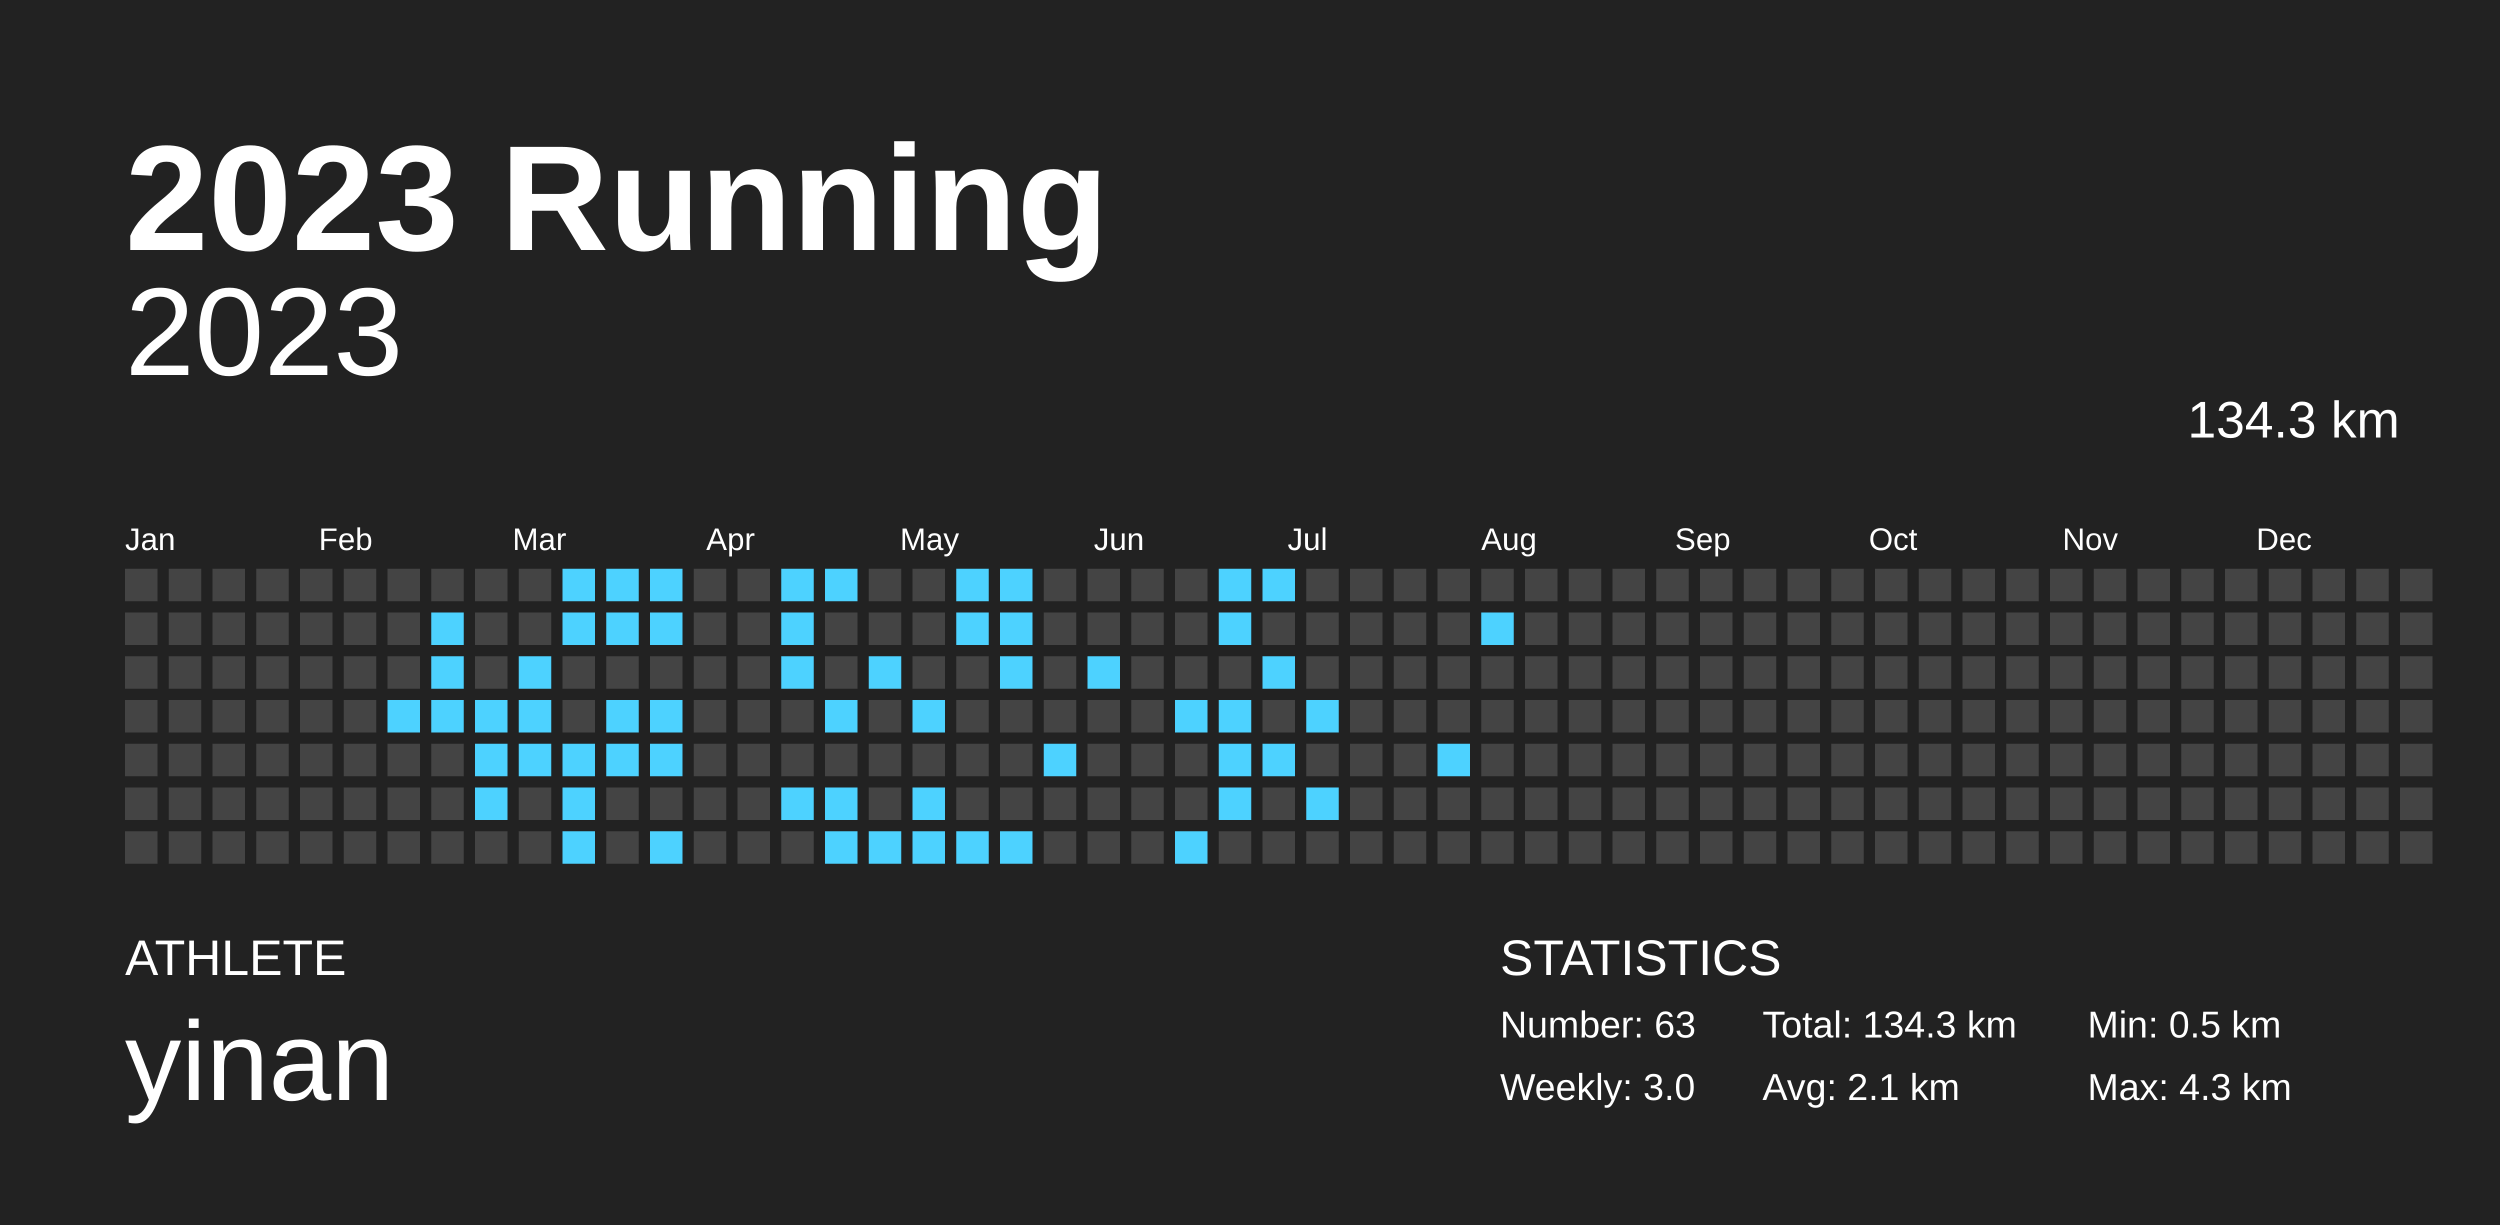
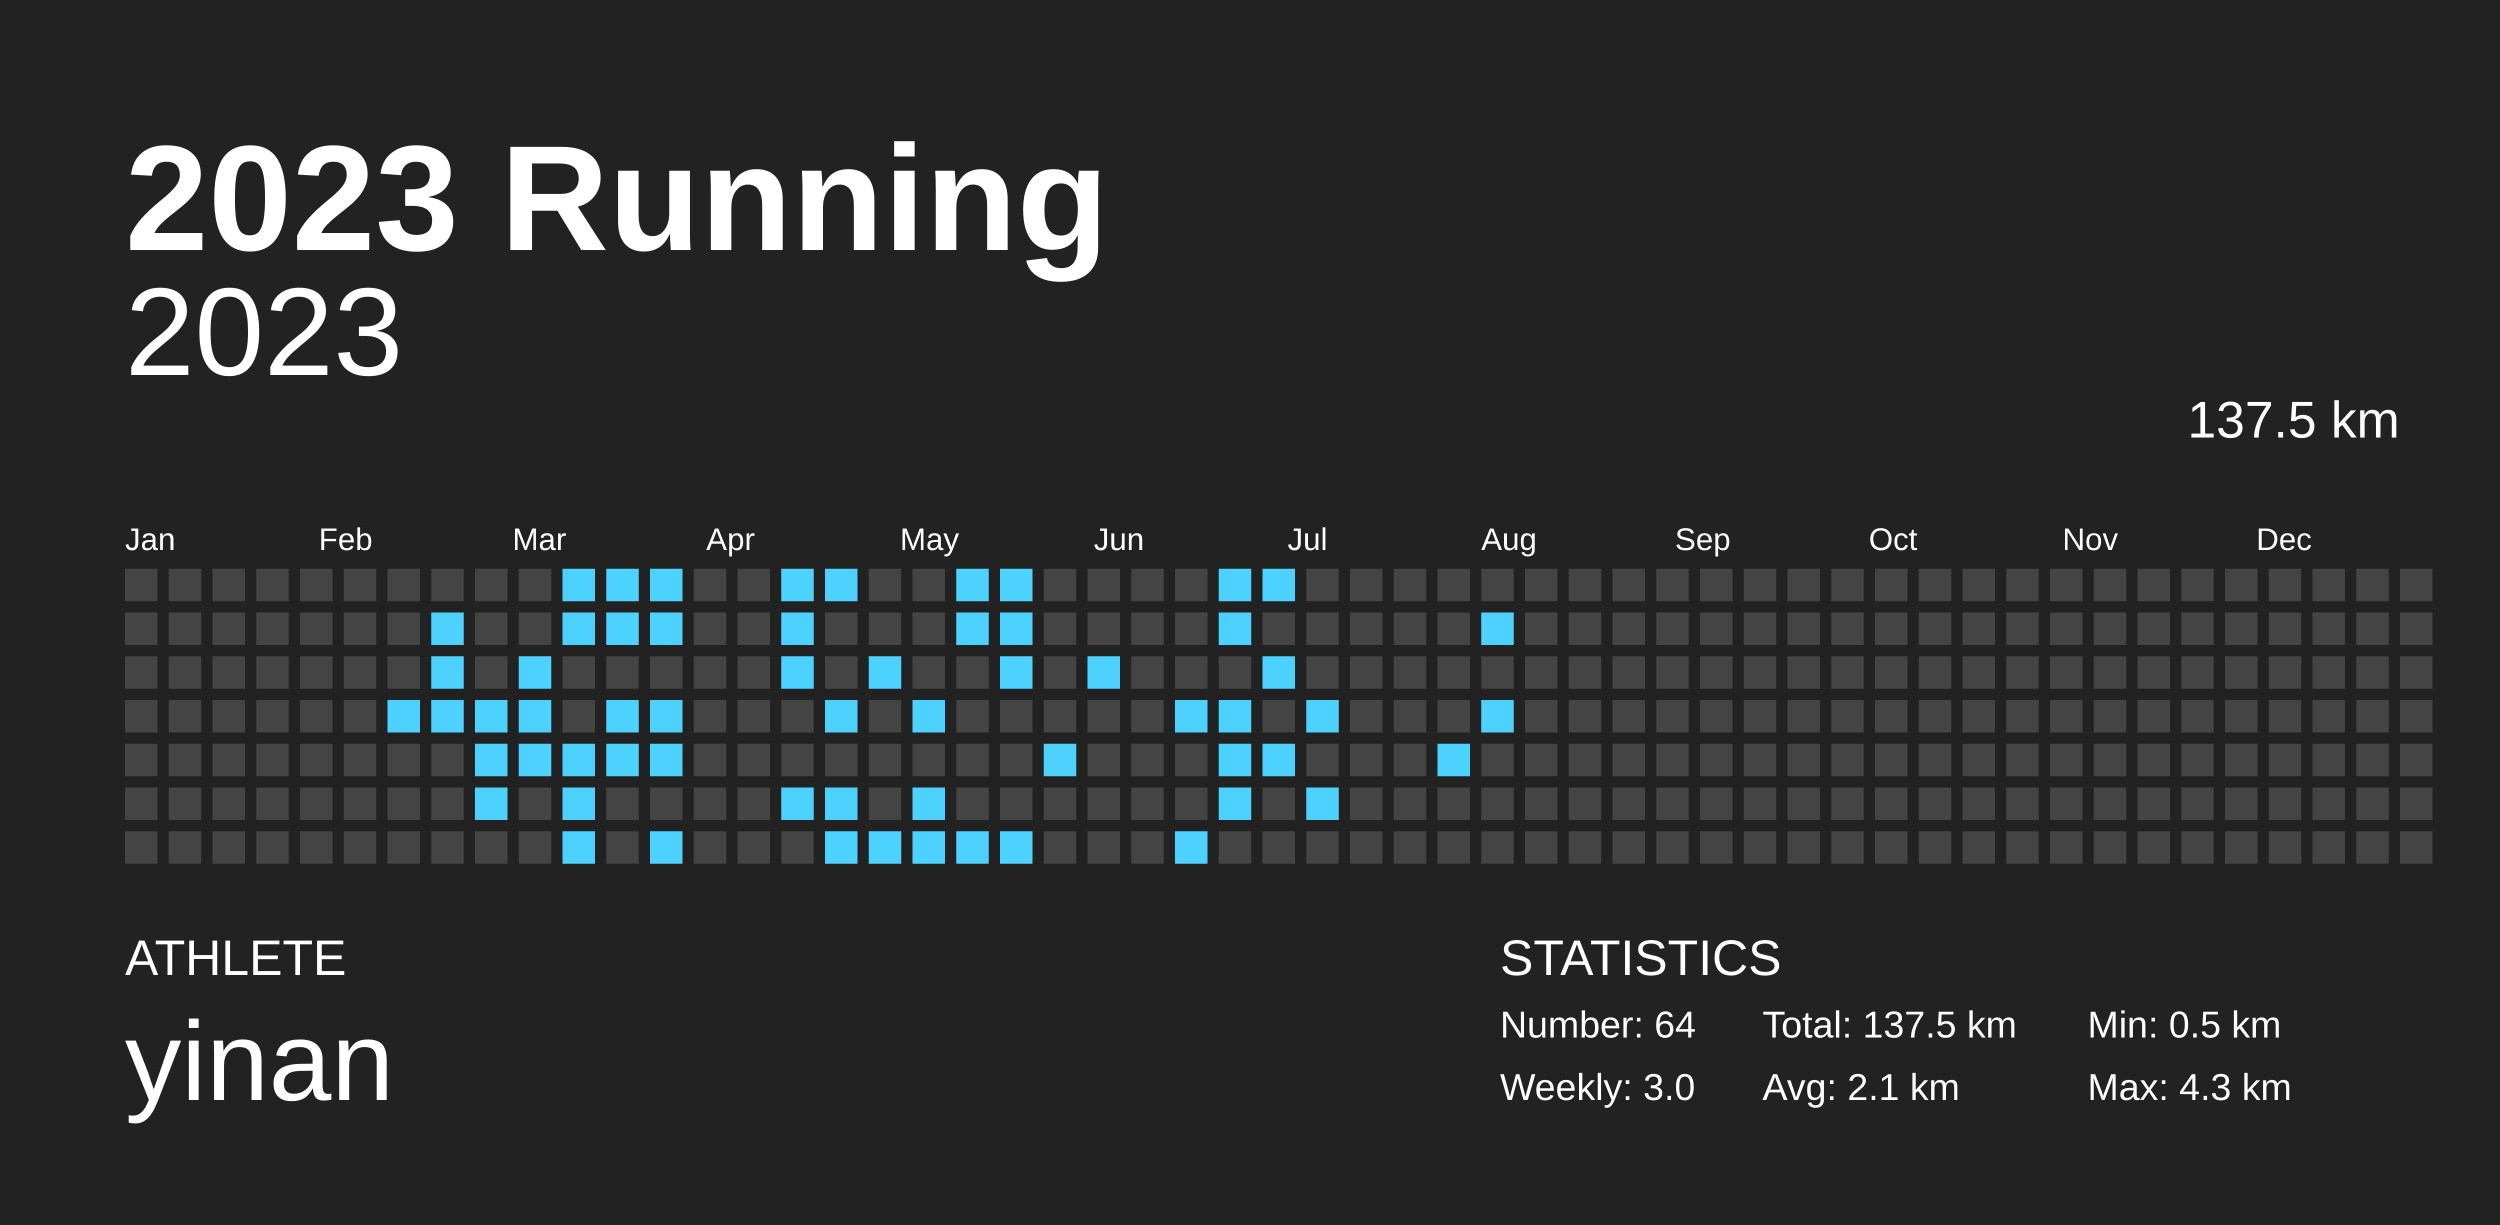
<svg xmlns="http://www.w3.org/2000/svg" baseProfile="full" height="98mm" version="1.1" viewBox="0,0,200,98" width="200mm">
  <defs />
  <rect fill="#222222" height="98" width="200" x="0" y="0" />
  <text fill="#FFFFFF" style="font-size:12px; font-family:Arial; font-weight:bold;" x="10" y="20">2023 Running</text>
  <text fill="#FFFFFF" style="font-size:4px; font-family:Arial" x="10" y="78">ATHLETE</text>
  <text fill="#FFFFFF" style="font-size:9px; font-family:Arial" x="10" y="88">yinan</text>
  <text fill="#FFFFFF" style="font-size:4px; font-family:Arial" x="120" y="78">STATISTICS</text>
-   <text fill="#FFFFFF" style="font-size:3px; font-family:Arial" x="120" y="83">Number: 63</text>
+   <text fill="#FFFFFF" style="font-size:3px; font-family:Arial" x="120" y="83">Number: 64</text>
  <text fill="#FFFFFF" style="font-size:3px; font-family:Arial" x="120" y="88">Weekly: 3.0</text>
-   <text fill="#FFFFFF" style="font-size:3px; font-family:Arial" x="141" y="83">Total: 134.3 km</text>
+   <text fill="#FFFFFF" style="font-size:3px; font-family:Arial" x="141" y="83">Total: 137.5 km</text>
  <text fill="#FFFFFF" style="font-size:3px; font-family:Arial" x="141" y="88">Avg: 2.1 km</text>
  <text fill="#FFFFFF" style="font-size:3px; font-family:Arial" x="167" y="83">Min: 0.5 km</text>
  <text fill="#FFFFFF" style="font-size:3px; font-family:Arial" x="167" y="88">Max: 4.3 km</text>
  <text alignment-baseline="hanging" fill="#FFFFFF" style="font-size:10.0px; font-family:Arial;" x="10" y="30">2023</text>
-   <text alignment-baseline="hanging" fill="#FFFFFF" style="font-size:4.125px; font-family:Arial;" x="175" y="35">134.3 km</text>
+   <text alignment-baseline="hanging" fill="#FFFFFF" style="font-size:4.125px; font-family:Arial;" x="175" y="35">137.5 km</text>
  <text fill="#FFFFFF" style="font-size:2.5px; font-family:Arial" x="10.0" y="44">Jan</text>
  <text fill="#FFFFFF" style="font-size:2.5px; font-family:Arial" x="25.5" y="44">Feb</text>
  <text fill="#FFFFFF" style="font-size:2.5px; font-family:Arial" x="41.0" y="44">Mar</text>
  <text fill="#FFFFFF" style="font-size:2.5px; font-family:Arial" x="56.5" y="44">Apr</text>
  <text fill="#FFFFFF" style="font-size:2.5px; font-family:Arial" x="72.0" y="44">May</text>
  <text fill="#FFFFFF" style="font-size:2.5px; font-family:Arial" x="87.5" y="44">Jun</text>
  <text fill="#FFFFFF" style="font-size:2.5px; font-family:Arial" x="103.0" y="44">Jul</text>
  <text fill="#FFFFFF" style="font-size:2.5px; font-family:Arial" x="118.5" y="44">Aug</text>
  <text fill="#FFFFFF" style="font-size:2.5px; font-family:Arial" x="134.0" y="44">Sep</text>
  <text fill="#FFFFFF" style="font-size:2.5px; font-family:Arial" x="149.5" y="44">Oct</text>
  <text fill="#FFFFFF" style="font-size:2.5px; font-family:Arial" x="165.0" y="44">Nov</text>
  <text fill="#FFFFFF" style="font-size:2.5px; font-family:Arial" x="180.5" y="44">Dec</text>
  <rect fill="#444444" height="2.6" width="2.6" x="10.0" y="45.5" />
  <rect fill="#444444" height="2.6" width="2.6" x="10.0" y="49.0" />
  <rect fill="#444444" height="2.6" width="2.6" x="10.0" y="52.5" />
  <rect fill="#444444" height="2.6" width="2.6" x="10.0" y="56.0" />
  <rect fill="#444444" height="2.6" width="2.6" x="10.0" y="59.5" />
  <rect fill="#444444" height="2.6" width="2.6" x="10.0" y="63.0" />
  <rect fill="#444444" height="2.6" width="2.6" x="10.0" y="66.5" />
  <rect fill="#444444" height="2.6" width="2.6" x="13.5" y="45.5" />
  <rect fill="#444444" height="2.6" width="2.6" x="13.5" y="49.0" />
  <rect fill="#444444" height="2.6" width="2.6" x="13.5" y="52.5" />
  <rect fill="#444444" height="2.6" width="2.6" x="13.5" y="56.0" />
  <rect fill="#444444" height="2.6" width="2.6" x="13.5" y="59.5" />
  <rect fill="#444444" height="2.6" width="2.6" x="13.5" y="63.0" />
  <rect fill="#444444" height="2.6" width="2.6" x="13.5" y="66.5" />
  <rect fill="#444444" height="2.6" width="2.6" x="17.0" y="45.5" />
  <rect fill="#444444" height="2.6" width="2.6" x="17.0" y="49.0" />
  <rect fill="#444444" height="2.6" width="2.6" x="17.0" y="52.5" />
  <rect fill="#444444" height="2.6" width="2.6" x="17.0" y="56.0" />
  <rect fill="#444444" height="2.6" width="2.6" x="17.0" y="59.5" />
  <rect fill="#444444" height="2.6" width="2.6" x="17.0" y="63.0" />
  <rect fill="#444444" height="2.6" width="2.6" x="17.0" y="66.5" />
  <rect fill="#444444" height="2.6" width="2.6" x="20.5" y="45.5" />
  <rect fill="#444444" height="2.6" width="2.6" x="20.5" y="49.0" />
  <rect fill="#444444" height="2.6" width="2.6" x="20.5" y="52.5" />
  <rect fill="#444444" height="2.6" width="2.6" x="20.5" y="56.0" />
  <rect fill="#444444" height="2.6" width="2.6" x="20.5" y="59.5" />
  <rect fill="#444444" height="2.6" width="2.6" x="20.5" y="63.0" />
  <rect fill="#444444" height="2.6" width="2.6" x="20.5" y="66.5" />
  <rect fill="#444444" height="2.6" width="2.6" x="24.0" y="45.5" />
  <rect fill="#444444" height="2.6" width="2.6" x="24.0" y="49.0" />
  <rect fill="#444444" height="2.6" width="2.6" x="24.0" y="52.5" />
  <rect fill="#444444" height="2.6" width="2.6" x="24.0" y="56.0" />
  <rect fill="#444444" height="2.6" width="2.6" x="24.0" y="59.5" />
  <rect fill="#444444" height="2.6" width="2.6" x="24.0" y="63.0" />
  <rect fill="#444444" height="2.6" width="2.6" x="24.0" y="66.5" />
  <rect fill="#444444" height="2.6" width="2.6" x="27.5" y="45.5" />
  <rect fill="#444444" height="2.6" width="2.6" x="27.5" y="49.0" />
  <rect fill="#444444" height="2.6" width="2.6" x="27.5" y="52.5" />
  <rect fill="#444444" height="2.6" width="2.6" x="27.5" y="56.0" />
  <rect fill="#444444" height="2.6" width="2.6" x="27.5" y="59.5" />
  <rect fill="#444444" height="2.6" width="2.6" x="27.5" y="63.0" />
  <rect fill="#444444" height="2.6" width="2.6" x="27.5" y="66.5" />
  <rect fill="#444444" height="2.6" width="2.6" x="31.0" y="45.5" />
  <rect fill="#444444" height="2.6" width="2.6" x="31.0" y="49.0" />
  <rect fill="#444444" height="2.6" width="2.6" x="31.0" y="52.5" />
  <rect fill="#4dd2ff" height="2.6" width="2.6" x="31.0" y="56.0" />
  <rect fill="#444444" height="2.6" width="2.6" x="31.0" y="59.5" />
  <rect fill="#444444" height="2.6" width="2.6" x="31.0" y="63.0" />
  <rect fill="#444444" height="2.6" width="2.6" x="31.0" y="66.5" />
  <rect fill="#444444" height="2.6" width="2.6" x="34.5" y="45.5" />
  <rect fill="#4dd2ff" height="2.6" width="2.6" x="34.5" y="49.0" />
  <rect fill="#4dd2ff" height="2.6" width="2.6" x="34.5" y="52.5" />
  <rect fill="#4dd2ff" height="2.6" width="2.6" x="34.5" y="56.0" />
  <rect fill="#444444" height="2.6" width="2.6" x="34.5" y="59.5" />
  <rect fill="#444444" height="2.6" width="2.6" x="34.5" y="63.0" />
  <rect fill="#444444" height="2.6" width="2.6" x="34.5" y="66.5" />
  <rect fill="#444444" height="2.6" width="2.6" x="38.0" y="45.5" />
  <rect fill="#444444" height="2.6" width="2.6" x="38.0" y="49.0" />
  <rect fill="#444444" height="2.6" width="2.6" x="38.0" y="52.5" />
  <rect fill="#4dd2ff" height="2.6" width="2.6" x="38.0" y="56.0" />
  <rect fill="#4dd2ff" height="2.6" width="2.6" x="38.0" y="59.5" />
  <rect fill="#4dd2ff" height="2.6" width="2.6" x="38.0" y="63.0" />
  <rect fill="#444444" height="2.6" width="2.6" x="38.0" y="66.5" />
  <rect fill="#444444" height="2.6" width="2.6" x="41.5" y="45.5" />
  <rect fill="#444444" height="2.6" width="2.6" x="41.5" y="49.0" />
  <rect fill="#4dd2ff" height="2.6" width="2.6" x="41.5" y="52.5" />
  <rect fill="#4dd2ff" height="2.6" width="2.6" x="41.5" y="56.0" />
  <rect fill="#4dd2ff" height="2.6" width="2.6" x="41.5" y="59.5" />
  <rect fill="#444444" height="2.6" width="2.6" x="41.5" y="63.0" />
  <rect fill="#444444" height="2.6" width="2.6" x="41.5" y="66.5" />
  <rect fill="#4dd2ff" height="2.6" width="2.6" x="45.0" y="45.5" />
  <rect fill="#4dd2ff" height="2.6" width="2.6" x="45.0" y="49.0" />
  <rect fill="#444444" height="2.6" width="2.6" x="45.0" y="52.5" />
  <rect fill="#444444" height="2.6" width="2.6" x="45.0" y="56.0" />
  <rect fill="#4dd2ff" height="2.6" width="2.6" x="45.0" y="59.5" />
  <rect fill="#4dd2ff" height="2.6" width="2.6" x="45.0" y="63.0" />
  <rect fill="#4dd2ff" height="2.6" width="2.6" x="45.0" y="66.5" />
  <rect fill="#4dd2ff" height="2.6" width="2.6" x="48.5" y="45.5" />
  <rect fill="#4dd2ff" height="2.6" width="2.6" x="48.5" y="49.0" />
  <rect fill="#444444" height="2.6" width="2.6" x="48.5" y="52.5" />
  <rect fill="#4dd2ff" height="2.6" width="2.6" x="48.5" y="56.0" />
  <rect fill="#4dd2ff" height="2.6" width="2.6" x="48.5" y="59.5" />
  <rect fill="#444444" height="2.6" width="2.6" x="48.5" y="63.0" />
  <rect fill="#444444" height="2.6" width="2.6" x="48.5" y="66.5" />
  <rect fill="#4dd2ff" height="2.6" width="2.6" x="52.0" y="45.5" />
  <rect fill="#4dd2ff" height="2.6" width="2.6" x="52.0" y="49.0" />
  <rect fill="#444444" height="2.6" width="2.6" x="52.0" y="52.5" />
  <rect fill="#4dd2ff" height="2.6" width="2.6" x="52.0" y="56.0" />
  <rect fill="#4dd2ff" height="2.6" width="2.6" x="52.0" y="59.5" />
  <rect fill="#444444" height="2.6" width="2.6" x="52.0" y="63.0" />
  <rect fill="#4dd2ff" height="2.6" width="2.6" x="52.0" y="66.5" />
  <rect fill="#444444" height="2.6" width="2.6" x="55.5" y="45.5" />
  <rect fill="#444444" height="2.6" width="2.6" x="55.5" y="49.0" />
  <rect fill="#444444" height="2.6" width="2.6" x="55.5" y="52.5" />
  <rect fill="#444444" height="2.6" width="2.6" x="55.5" y="56.0" />
  <rect fill="#444444" height="2.6" width="2.6" x="55.5" y="59.5" />
  <rect fill="#444444" height="2.6" width="2.6" x="55.5" y="63.0" />
  <rect fill="#444444" height="2.6" width="2.6" x="55.5" y="66.5" />
  <rect fill="#444444" height="2.6" width="2.6" x="59.0" y="45.5" />
  <rect fill="#444444" height="2.6" width="2.6" x="59.0" y="49.0" />
  <rect fill="#444444" height="2.6" width="2.6" x="59.0" y="52.5" />
  <rect fill="#444444" height="2.6" width="2.6" x="59.0" y="56.0" />
  <rect fill="#444444" height="2.6" width="2.6" x="59.0" y="59.5" />
  <rect fill="#444444" height="2.6" width="2.6" x="59.0" y="63.0" />
  <rect fill="#444444" height="2.6" width="2.6" x="59.0" y="66.5" />
  <rect fill="#4dd2ff" height="2.6" width="2.6" x="62.5" y="45.5" />
  <rect fill="#4dd2ff" height="2.6" width="2.6" x="62.5" y="49.0" />
  <rect fill="#4dd2ff" height="2.6" width="2.6" x="62.5" y="52.5" />
  <rect fill="#444444" height="2.6" width="2.6" x="62.5" y="56.0" />
  <rect fill="#444444" height="2.6" width="2.6" x="62.5" y="59.5" />
  <rect fill="#4dd2ff" height="2.6" width="2.6" x="62.5" y="63.0" />
  <rect fill="#444444" height="2.6" width="2.6" x="62.5" y="66.5" />
  <rect fill="#4dd2ff" height="2.6" width="2.6" x="66.0" y="45.5" />
  <rect fill="#444444" height="2.6" width="2.6" x="66.0" y="49.0" />
  <rect fill="#444444" height="2.6" width="2.6" x="66.0" y="52.5" />
  <rect fill="#4dd2ff" height="2.6" width="2.6" x="66.0" y="56.0" />
  <rect fill="#444444" height="2.6" width="2.6" x="66.0" y="59.5" />
  <rect fill="#4dd2ff" height="2.6" width="2.6" x="66.0" y="63.0" />
  <rect fill="#4dd2ff" height="2.6" width="2.6" x="66.0" y="66.5" />
  <rect fill="#444444" height="2.6" width="2.6" x="69.5" y="45.5" />
  <rect fill="#444444" height="2.6" width="2.6" x="69.5" y="49.0" />
  <rect fill="#4dd2ff" height="2.6" width="2.6" x="69.5" y="52.5" />
  <rect fill="#444444" height="2.6" width="2.6" x="69.5" y="56.0" />
  <rect fill="#444444" height="2.6" width="2.6" x="69.5" y="59.5" />
  <rect fill="#444444" height="2.6" width="2.6" x="69.5" y="63.0" />
  <rect fill="#4dd2ff" height="2.6" width="2.6" x="69.5" y="66.5" />
  <rect fill="#444444" height="2.6" width="2.6" x="73.0" y="45.5" />
  <rect fill="#444444" height="2.6" width="2.6" x="73.0" y="49.0" />
  <rect fill="#444444" height="2.6" width="2.6" x="73.0" y="52.5" />
  <rect fill="#4dd2ff" height="2.6" width="2.6" x="73.0" y="56.0" />
  <rect fill="#444444" height="2.6" width="2.6" x="73.0" y="59.5" />
  <rect fill="#4dd2ff" height="2.6" width="2.6" x="73.0" y="63.0" />
  <rect fill="#4dd2ff" height="2.6" width="2.6" x="73.0" y="66.5" />
  <rect fill="#4dd2ff" height="2.6" width="2.6" x="76.5" y="45.5" />
  <rect fill="#4dd2ff" height="2.6" width="2.6" x="76.5" y="49.0" />
  <rect fill="#444444" height="2.6" width="2.6" x="76.5" y="52.5" />
  <rect fill="#444444" height="2.6" width="2.6" x="76.5" y="56.0" />
  <rect fill="#444444" height="2.6" width="2.6" x="76.5" y="59.5" />
  <rect fill="#444444" height="2.6" width="2.6" x="76.5" y="63.0" />
  <rect fill="#4dd2ff" height="2.6" width="2.6" x="76.5" y="66.5" />
  <rect fill="#4dd2ff" height="2.6" width="2.6" x="80.0" y="45.5" />
  <rect fill="#4dd2ff" height="2.6" width="2.6" x="80.0" y="49.0" />
  <rect fill="#4dd2ff" height="2.6" width="2.6" x="80.0" y="52.5" />
  <rect fill="#444444" height="2.6" width="2.6" x="80.0" y="56.0" />
  <rect fill="#444444" height="2.6" width="2.6" x="80.0" y="59.5" />
  <rect fill="#444444" height="2.6" width="2.6" x="80.0" y="63.0" />
  <rect fill="#4dd2ff" height="2.6" width="2.6" x="80.0" y="66.5" />
  <rect fill="#444444" height="2.6" width="2.6" x="83.5" y="45.5" />
  <rect fill="#444444" height="2.6" width="2.6" x="83.5" y="49.0" />
  <rect fill="#444444" height="2.6" width="2.6" x="83.5" y="52.5" />
  <rect fill="#444444" height="2.6" width="2.6" x="83.5" y="56.0" />
  <rect fill="#4dd2ff" height="2.6" width="2.6" x="83.5" y="59.5" />
  <rect fill="#444444" height="2.6" width="2.6" x="83.5" y="63.0" />
  <rect fill="#444444" height="2.6" width="2.6" x="83.5" y="66.5" />
  <rect fill="#444444" height="2.6" width="2.6" x="87.0" y="45.5" />
  <rect fill="#444444" height="2.6" width="2.6" x="87.0" y="49.0" />
  <rect fill="#4dd2ff" height="2.6" width="2.6" x="87.0" y="52.5" />
  <rect fill="#444444" height="2.6" width="2.6" x="87.0" y="56.0" />
  <rect fill="#444444" height="2.6" width="2.6" x="87.0" y="59.5" />
  <rect fill="#444444" height="2.6" width="2.6" x="87.0" y="63.0" />
  <rect fill="#444444" height="2.6" width="2.6" x="87.0" y="66.5" />
  <rect fill="#444444" height="2.6" width="2.6" x="90.5" y="45.5" />
  <rect fill="#444444" height="2.6" width="2.6" x="90.5" y="49.0" />
  <rect fill="#444444" height="2.6" width="2.6" x="90.5" y="52.5" />
  <rect fill="#444444" height="2.6" width="2.6" x="90.5" y="56.0" />
  <rect fill="#444444" height="2.6" width="2.6" x="90.5" y="59.5" />
  <rect fill="#444444" height="2.6" width="2.6" x="90.5" y="63.0" />
  <rect fill="#444444" height="2.6" width="2.6" x="90.5" y="66.5" />
  <rect fill="#444444" height="2.6" width="2.6" x="94.0" y="45.5" />
  <rect fill="#444444" height="2.6" width="2.6" x="94.0" y="49.0" />
  <rect fill="#444444" height="2.6" width="2.6" x="94.0" y="52.5" />
  <rect fill="#4dd2ff" height="2.6" width="2.6" x="94.0" y="56.0" />
  <rect fill="#444444" height="2.6" width="2.6" x="94.0" y="59.5" />
  <rect fill="#444444" height="2.6" width="2.6" x="94.0" y="63.0" />
  <rect fill="#4dd2ff" height="2.6" width="2.6" x="94.0" y="66.5" />
  <rect fill="#4dd2ff" height="2.6" width="2.6" x="97.5" y="45.5" />
  <rect fill="#4dd2ff" height="2.6" width="2.6" x="97.5" y="49.0" />
  <rect fill="#444444" height="2.6" width="2.6" x="97.5" y="52.5" />
  <rect fill="#4dd2ff" height="2.6" width="2.6" x="97.5" y="56.0" />
  <rect fill="#4dd2ff" height="2.6" width="2.6" x="97.5" y="59.5" />
  <rect fill="#4dd2ff" height="2.6" width="2.6" x="97.5" y="63.0" />
  <rect fill="#444444" height="2.6" width="2.6" x="97.5" y="66.5" />
  <rect fill="#4dd2ff" height="2.6" width="2.6" x="101.0" y="45.5" />
  <rect fill="#444444" height="2.6" width="2.6" x="101.0" y="49.0" />
  <rect fill="#4dd2ff" height="2.6" width="2.6" x="101.0" y="52.5" />
  <rect fill="#444444" height="2.6" width="2.6" x="101.0" y="56.0" />
  <rect fill="#4dd2ff" height="2.6" width="2.6" x="101.0" y="59.5" />
  <rect fill="#444444" height="2.6" width="2.6" x="101.0" y="63.0" />
  <rect fill="#444444" height="2.6" width="2.6" x="101.0" y="66.5" />
  <rect fill="#444444" height="2.6" width="2.6" x="104.5" y="45.5" />
  <rect fill="#444444" height="2.6" width="2.6" x="104.5" y="49.0" />
  <rect fill="#444444" height="2.6" width="2.6" x="104.5" y="52.5" />
  <rect fill="#4dd2ff" height="2.6" width="2.6" x="104.5" y="56.0" />
  <rect fill="#444444" height="2.6" width="2.6" x="104.5" y="59.5" />
  <rect fill="#4dd2ff" height="2.6" width="2.6" x="104.5" y="63.0" />
  <rect fill="#444444" height="2.6" width="2.6" x="104.5" y="66.5" />
  <rect fill="#444444" height="2.6" width="2.6" x="108.0" y="45.5" />
  <rect fill="#444444" height="2.6" width="2.6" x="108.0" y="49.0" />
  <rect fill="#444444" height="2.6" width="2.6" x="108.0" y="52.5" />
  <rect fill="#444444" height="2.6" width="2.6" x="108.0" y="56.0" />
  <rect fill="#444444" height="2.6" width="2.6" x="108.0" y="59.5" />
  <rect fill="#444444" height="2.6" width="2.6" x="108.0" y="63.0" />
  <rect fill="#444444" height="2.6" width="2.6" x="108.0" y="66.5" />
  <rect fill="#444444" height="2.6" width="2.6" x="111.5" y="45.5" />
  <rect fill="#444444" height="2.6" width="2.6" x="111.5" y="49.0" />
  <rect fill="#444444" height="2.6" width="2.6" x="111.5" y="52.5" />
  <rect fill="#444444" height="2.6" width="2.6" x="111.5" y="56.0" />
  <rect fill="#444444" height="2.6" width="2.6" x="111.5" y="59.5" />
  <rect fill="#444444" height="2.6" width="2.6" x="111.5" y="63.0" />
  <rect fill="#444444" height="2.6" width="2.6" x="111.5" y="66.5" />
  <rect fill="#444444" height="2.6" width="2.6" x="115.0" y="45.5" />
  <rect fill="#444444" height="2.6" width="2.6" x="115.0" y="49.0" />
  <rect fill="#444444" height="2.6" width="2.6" x="115.0" y="52.5" />
  <rect fill="#444444" height="2.6" width="2.6" x="115.0" y="56.0" />
  <rect fill="#4dd2ff" height="2.6" width="2.6" x="115.0" y="59.5" />
  <rect fill="#444444" height="2.6" width="2.6" x="115.0" y="63.0" />
  <rect fill="#444444" height="2.6" width="2.6" x="115.0" y="66.5" />
  <rect fill="#444444" height="2.6" width="2.6" x="118.5" y="45.5" />
  <rect fill="#4dd2ff" height="2.6" width="2.6" x="118.5" y="49.0" />
  <rect fill="#444444" height="2.6" width="2.6" x="118.5" y="52.5" />
-   <rect fill="#444444" height="2.6" width="2.6" x="118.5" y="56.0" />
+   <rect fill="#4dd2ff" height="2.6" width="2.6" x="118.5" y="56.0" />
  <rect fill="#444444" height="2.6" width="2.6" x="118.5" y="59.5" />
  <rect fill="#444444" height="2.6" width="2.6" x="118.5" y="63.0" />
  <rect fill="#444444" height="2.6" width="2.6" x="118.5" y="66.5" />
  <rect fill="#444444" height="2.6" width="2.6" x="122.0" y="45.5" />
  <rect fill="#444444" height="2.6" width="2.6" x="122.0" y="49.0" />
  <rect fill="#444444" height="2.6" width="2.6" x="122.0" y="52.5" />
  <rect fill="#444444" height="2.6" width="2.6" x="122.0" y="56.0" />
  <rect fill="#444444" height="2.6" width="2.6" x="122.0" y="59.5" />
  <rect fill="#444444" height="2.6" width="2.6" x="122.0" y="63.0" />
  <rect fill="#444444" height="2.6" width="2.6" x="122.0" y="66.5" />
  <rect fill="#444444" height="2.6" width="2.6" x="125.5" y="45.5" />
  <rect fill="#444444" height="2.6" width="2.6" x="125.5" y="49.0" />
  <rect fill="#444444" height="2.6" width="2.6" x="125.5" y="52.5" />
  <rect fill="#444444" height="2.6" width="2.6" x="125.5" y="56.0" />
  <rect fill="#444444" height="2.6" width="2.6" x="125.5" y="59.5" />
  <rect fill="#444444" height="2.6" width="2.6" x="125.5" y="63.0" />
  <rect fill="#444444" height="2.6" width="2.6" x="125.5" y="66.5" />
  <rect fill="#444444" height="2.6" width="2.6" x="129.0" y="45.5" />
  <rect fill="#444444" height="2.6" width="2.6" x="129.0" y="49.0" />
  <rect fill="#444444" height="2.6" width="2.6" x="129.0" y="52.5" />
  <rect fill="#444444" height="2.6" width="2.6" x="129.0" y="56.0" />
  <rect fill="#444444" height="2.6" width="2.6" x="129.0" y="59.5" />
  <rect fill="#444444" height="2.6" width="2.6" x="129.0" y="63.0" />
  <rect fill="#444444" height="2.6" width="2.6" x="129.0" y="66.5" />
  <rect fill="#444444" height="2.6" width="2.6" x="132.5" y="45.5" />
  <rect fill="#444444" height="2.6" width="2.6" x="132.5" y="49.0" />
  <rect fill="#444444" height="2.6" width="2.6" x="132.5" y="52.5" />
  <rect fill="#444444" height="2.6" width="2.6" x="132.5" y="56.0" />
  <rect fill="#444444" height="2.6" width="2.6" x="132.5" y="59.5" />
  <rect fill="#444444" height="2.6" width="2.6" x="132.5" y="63.0" />
  <rect fill="#444444" height="2.6" width="2.6" x="132.5" y="66.5" />
  <rect fill="#444444" height="2.6" width="2.6" x="136.0" y="45.5" />
  <rect fill="#444444" height="2.6" width="2.6" x="136.0" y="49.0" />
  <rect fill="#444444" height="2.6" width="2.6" x="136.0" y="52.5" />
  <rect fill="#444444" height="2.6" width="2.6" x="136.0" y="56.0" />
  <rect fill="#444444" height="2.6" width="2.6" x="136.0" y="59.5" />
  <rect fill="#444444" height="2.6" width="2.6" x="136.0" y="63.0" />
  <rect fill="#444444" height="2.6" width="2.6" x="136.0" y="66.5" />
  <rect fill="#444444" height="2.6" width="2.6" x="139.5" y="45.5" />
  <rect fill="#444444" height="2.6" width="2.6" x="139.5" y="49.0" />
  <rect fill="#444444" height="2.6" width="2.6" x="139.5" y="52.5" />
  <rect fill="#444444" height="2.6" width="2.6" x="139.5" y="56.0" />
  <rect fill="#444444" height="2.6" width="2.6" x="139.5" y="59.5" />
  <rect fill="#444444" height="2.6" width="2.6" x="139.5" y="63.0" />
  <rect fill="#444444" height="2.6" width="2.6" x="139.5" y="66.5" />
  <rect fill="#444444" height="2.6" width="2.6" x="143.0" y="45.5" />
  <rect fill="#444444" height="2.6" width="2.6" x="143.0" y="49.0" />
  <rect fill="#444444" height="2.6" width="2.6" x="143.0" y="52.5" />
  <rect fill="#444444" height="2.6" width="2.6" x="143.0" y="56.0" />
  <rect fill="#444444" height="2.6" width="2.6" x="143.0" y="59.5" />
  <rect fill="#444444" height="2.6" width="2.6" x="143.0" y="63.0" />
  <rect fill="#444444" height="2.6" width="2.6" x="143.0" y="66.5" />
  <rect fill="#444444" height="2.6" width="2.6" x="146.5" y="45.5" />
  <rect fill="#444444" height="2.6" width="2.6" x="146.5" y="49.0" />
  <rect fill="#444444" height="2.6" width="2.6" x="146.5" y="52.5" />
  <rect fill="#444444" height="2.6" width="2.6" x="146.5" y="56.0" />
  <rect fill="#444444" height="2.6" width="2.6" x="146.5" y="59.5" />
  <rect fill="#444444" height="2.6" width="2.6" x="146.5" y="63.0" />
  <rect fill="#444444" height="2.6" width="2.6" x="146.5" y="66.5" />
  <rect fill="#444444" height="2.6" width="2.6" x="150.0" y="45.5" />
  <rect fill="#444444" height="2.6" width="2.6" x="150.0" y="49.0" />
  <rect fill="#444444" height="2.6" width="2.6" x="150.0" y="52.5" />
  <rect fill="#444444" height="2.6" width="2.6" x="150.0" y="56.0" />
  <rect fill="#444444" height="2.6" width="2.6" x="150.0" y="59.5" />
  <rect fill="#444444" height="2.6" width="2.6" x="150.0" y="63.0" />
  <rect fill="#444444" height="2.6" width="2.6" x="150.0" y="66.5" />
  <rect fill="#444444" height="2.6" width="2.6" x="153.5" y="45.5" />
  <rect fill="#444444" height="2.6" width="2.6" x="153.5" y="49.0" />
  <rect fill="#444444" height="2.6" width="2.6" x="153.5" y="52.5" />
  <rect fill="#444444" height="2.6" width="2.6" x="153.5" y="56.0" />
  <rect fill="#444444" height="2.6" width="2.6" x="153.5" y="59.5" />
  <rect fill="#444444" height="2.6" width="2.6" x="153.5" y="63.0" />
  <rect fill="#444444" height="2.6" width="2.6" x="153.5" y="66.5" />
  <rect fill="#444444" height="2.6" width="2.6" x="157.0" y="45.5" />
  <rect fill="#444444" height="2.6" width="2.6" x="157.0" y="49.0" />
  <rect fill="#444444" height="2.6" width="2.6" x="157.0" y="52.5" />
  <rect fill="#444444" height="2.6" width="2.6" x="157.0" y="56.0" />
  <rect fill="#444444" height="2.6" width="2.6" x="157.0" y="59.5" />
  <rect fill="#444444" height="2.6" width="2.6" x="157.0" y="63.0" />
  <rect fill="#444444" height="2.6" width="2.6" x="157.0" y="66.5" />
  <rect fill="#444444" height="2.6" width="2.6" x="160.5" y="45.5" />
  <rect fill="#444444" height="2.6" width="2.6" x="160.5" y="49.0" />
  <rect fill="#444444" height="2.6" width="2.6" x="160.5" y="52.5" />
  <rect fill="#444444" height="2.6" width="2.6" x="160.5" y="56.0" />
  <rect fill="#444444" height="2.6" width="2.6" x="160.5" y="59.5" />
  <rect fill="#444444" height="2.6" width="2.6" x="160.5" y="63.0" />
  <rect fill="#444444" height="2.6" width="2.6" x="160.5" y="66.5" />
  <rect fill="#444444" height="2.6" width="2.6" x="164.0" y="45.5" />
  <rect fill="#444444" height="2.6" width="2.6" x="164.0" y="49.0" />
  <rect fill="#444444" height="2.6" width="2.6" x="164.0" y="52.5" />
  <rect fill="#444444" height="2.6" width="2.6" x="164.0" y="56.0" />
  <rect fill="#444444" height="2.6" width="2.6" x="164.0" y="59.5" />
  <rect fill="#444444" height="2.6" width="2.6" x="164.0" y="63.0" />
  <rect fill="#444444" height="2.6" width="2.6" x="164.0" y="66.5" />
  <rect fill="#444444" height="2.6" width="2.6" x="167.5" y="45.5" />
  <rect fill="#444444" height="2.6" width="2.6" x="167.5" y="49.0" />
  <rect fill="#444444" height="2.6" width="2.6" x="167.5" y="52.5" />
  <rect fill="#444444" height="2.6" width="2.6" x="167.5" y="56.0" />
  <rect fill="#444444" height="2.6" width="2.6" x="167.5" y="59.5" />
  <rect fill="#444444" height="2.6" width="2.6" x="167.5" y="63.0" />
  <rect fill="#444444" height="2.6" width="2.6" x="167.5" y="66.5" />
  <rect fill="#444444" height="2.6" width="2.6" x="171.0" y="45.5" />
  <rect fill="#444444" height="2.6" width="2.6" x="171.0" y="49.0" />
  <rect fill="#444444" height="2.6" width="2.6" x="171.0" y="52.5" />
  <rect fill="#444444" height="2.6" width="2.6" x="171.0" y="56.0" />
  <rect fill="#444444" height="2.6" width="2.6" x="171.0" y="59.5" />
  <rect fill="#444444" height="2.6" width="2.6" x="171.0" y="63.0" />
  <rect fill="#444444" height="2.6" width="2.6" x="171.0" y="66.5" />
  <rect fill="#444444" height="2.6" width="2.6" x="174.5" y="45.5" />
  <rect fill="#444444" height="2.6" width="2.6" x="174.5" y="49.0" />
  <rect fill="#444444" height="2.6" width="2.6" x="174.5" y="52.5" />
  <rect fill="#444444" height="2.6" width="2.6" x="174.5" y="56.0" />
  <rect fill="#444444" height="2.6" width="2.6" x="174.5" y="59.5" />
  <rect fill="#444444" height="2.6" width="2.6" x="174.5" y="63.0" />
  <rect fill="#444444" height="2.6" width="2.6" x="174.5" y="66.5" />
  <rect fill="#444444" height="2.6" width="2.6" x="178.0" y="45.5" />
  <rect fill="#444444" height="2.6" width="2.6" x="178.0" y="49.0" />
  <rect fill="#444444" height="2.6" width="2.6" x="178.0" y="52.5" />
  <rect fill="#444444" height="2.6" width="2.6" x="178.0" y="56.0" />
  <rect fill="#444444" height="2.6" width="2.6" x="178.0" y="59.5" />
  <rect fill="#444444" height="2.6" width="2.6" x="178.0" y="63.0" />
  <rect fill="#444444" height="2.6" width="2.6" x="178.0" y="66.5" />
  <rect fill="#444444" height="2.6" width="2.6" x="181.5" y="45.5" />
  <rect fill="#444444" height="2.6" width="2.6" x="181.5" y="49.0" />
  <rect fill="#444444" height="2.6" width="2.6" x="181.5" y="52.5" />
  <rect fill="#444444" height="2.6" width="2.6" x="181.5" y="56.0" />
  <rect fill="#444444" height="2.6" width="2.6" x="181.5" y="59.5" />
  <rect fill="#444444" height="2.6" width="2.6" x="181.5" y="63.0" />
  <rect fill="#444444" height="2.6" width="2.6" x="181.5" y="66.5" />
  <rect fill="#444444" height="2.6" width="2.6" x="185.0" y="45.5" />
  <rect fill="#444444" height="2.6" width="2.6" x="185.0" y="49.0" />
  <rect fill="#444444" height="2.6" width="2.6" x="185.0" y="52.5" />
  <rect fill="#444444" height="2.6" width="2.6" x="185.0" y="56.0" />
  <rect fill="#444444" height="2.6" width="2.6" x="185.0" y="59.5" />
  <rect fill="#444444" height="2.6" width="2.6" x="185.0" y="63.0" />
  <rect fill="#444444" height="2.6" width="2.6" x="185.0" y="66.5" />
  <rect fill="#444444" height="2.6" width="2.6" x="188.5" y="45.5" />
  <rect fill="#444444" height="2.6" width="2.6" x="188.5" y="49.0" />
  <rect fill="#444444" height="2.6" width="2.6" x="188.5" y="52.5" />
  <rect fill="#444444" height="2.6" width="2.6" x="188.5" y="56.0" />
  <rect fill="#444444" height="2.6" width="2.6" x="188.5" y="59.5" />
  <rect fill="#444444" height="2.6" width="2.6" x="188.5" y="63.0" />
  <rect fill="#444444" height="2.6" width="2.6" x="188.5" y="66.5" />
  <rect fill="#444444" height="2.6" width="2.6" x="192.0" y="45.5" />
  <rect fill="#444444" height="2.6" width="2.6" x="192.0" y="49.0" />
  <rect fill="#444444" height="2.6" width="2.6" x="192.0" y="52.5" />
  <rect fill="#444444" height="2.6" width="2.6" x="192.0" y="56.0" />
  <rect fill="#444444" height="2.6" width="2.6" x="192.0" y="59.5" />
  <rect fill="#444444" height="2.6" width="2.6" x="192.0" y="63.0" />
  <rect fill="#444444" height="2.6" width="2.6" x="192.0" y="66.5" />
</svg>
